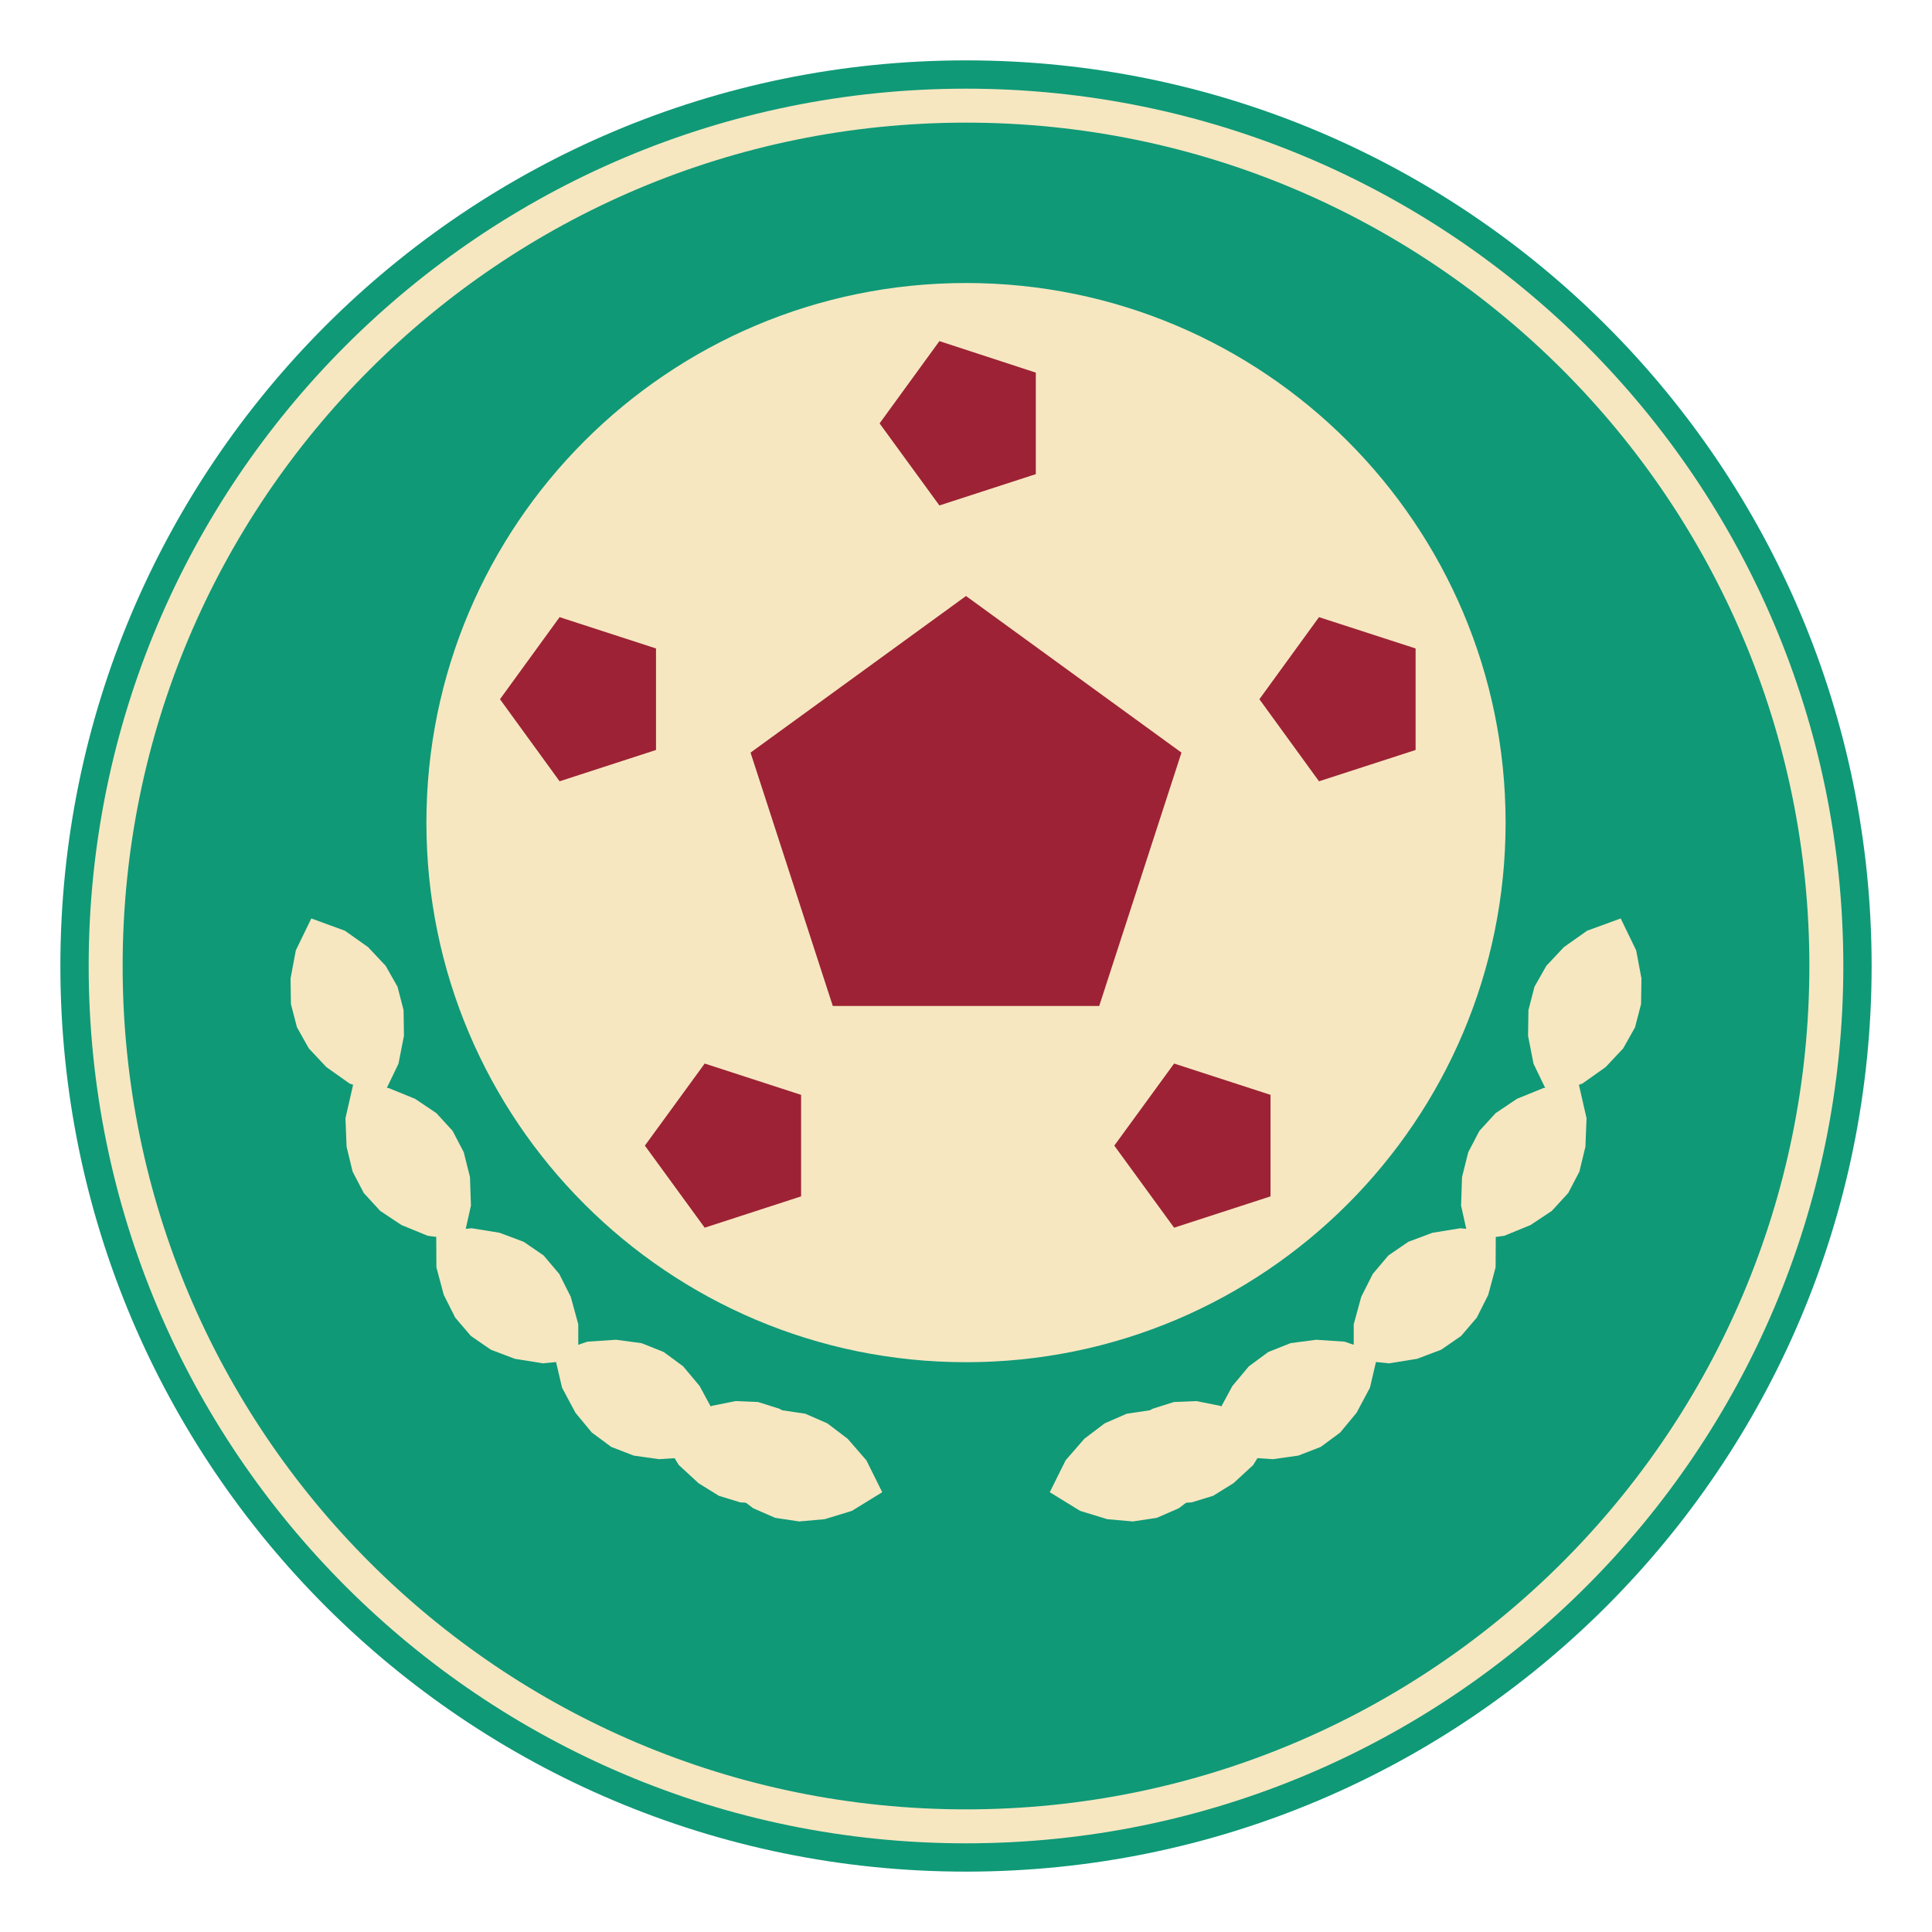
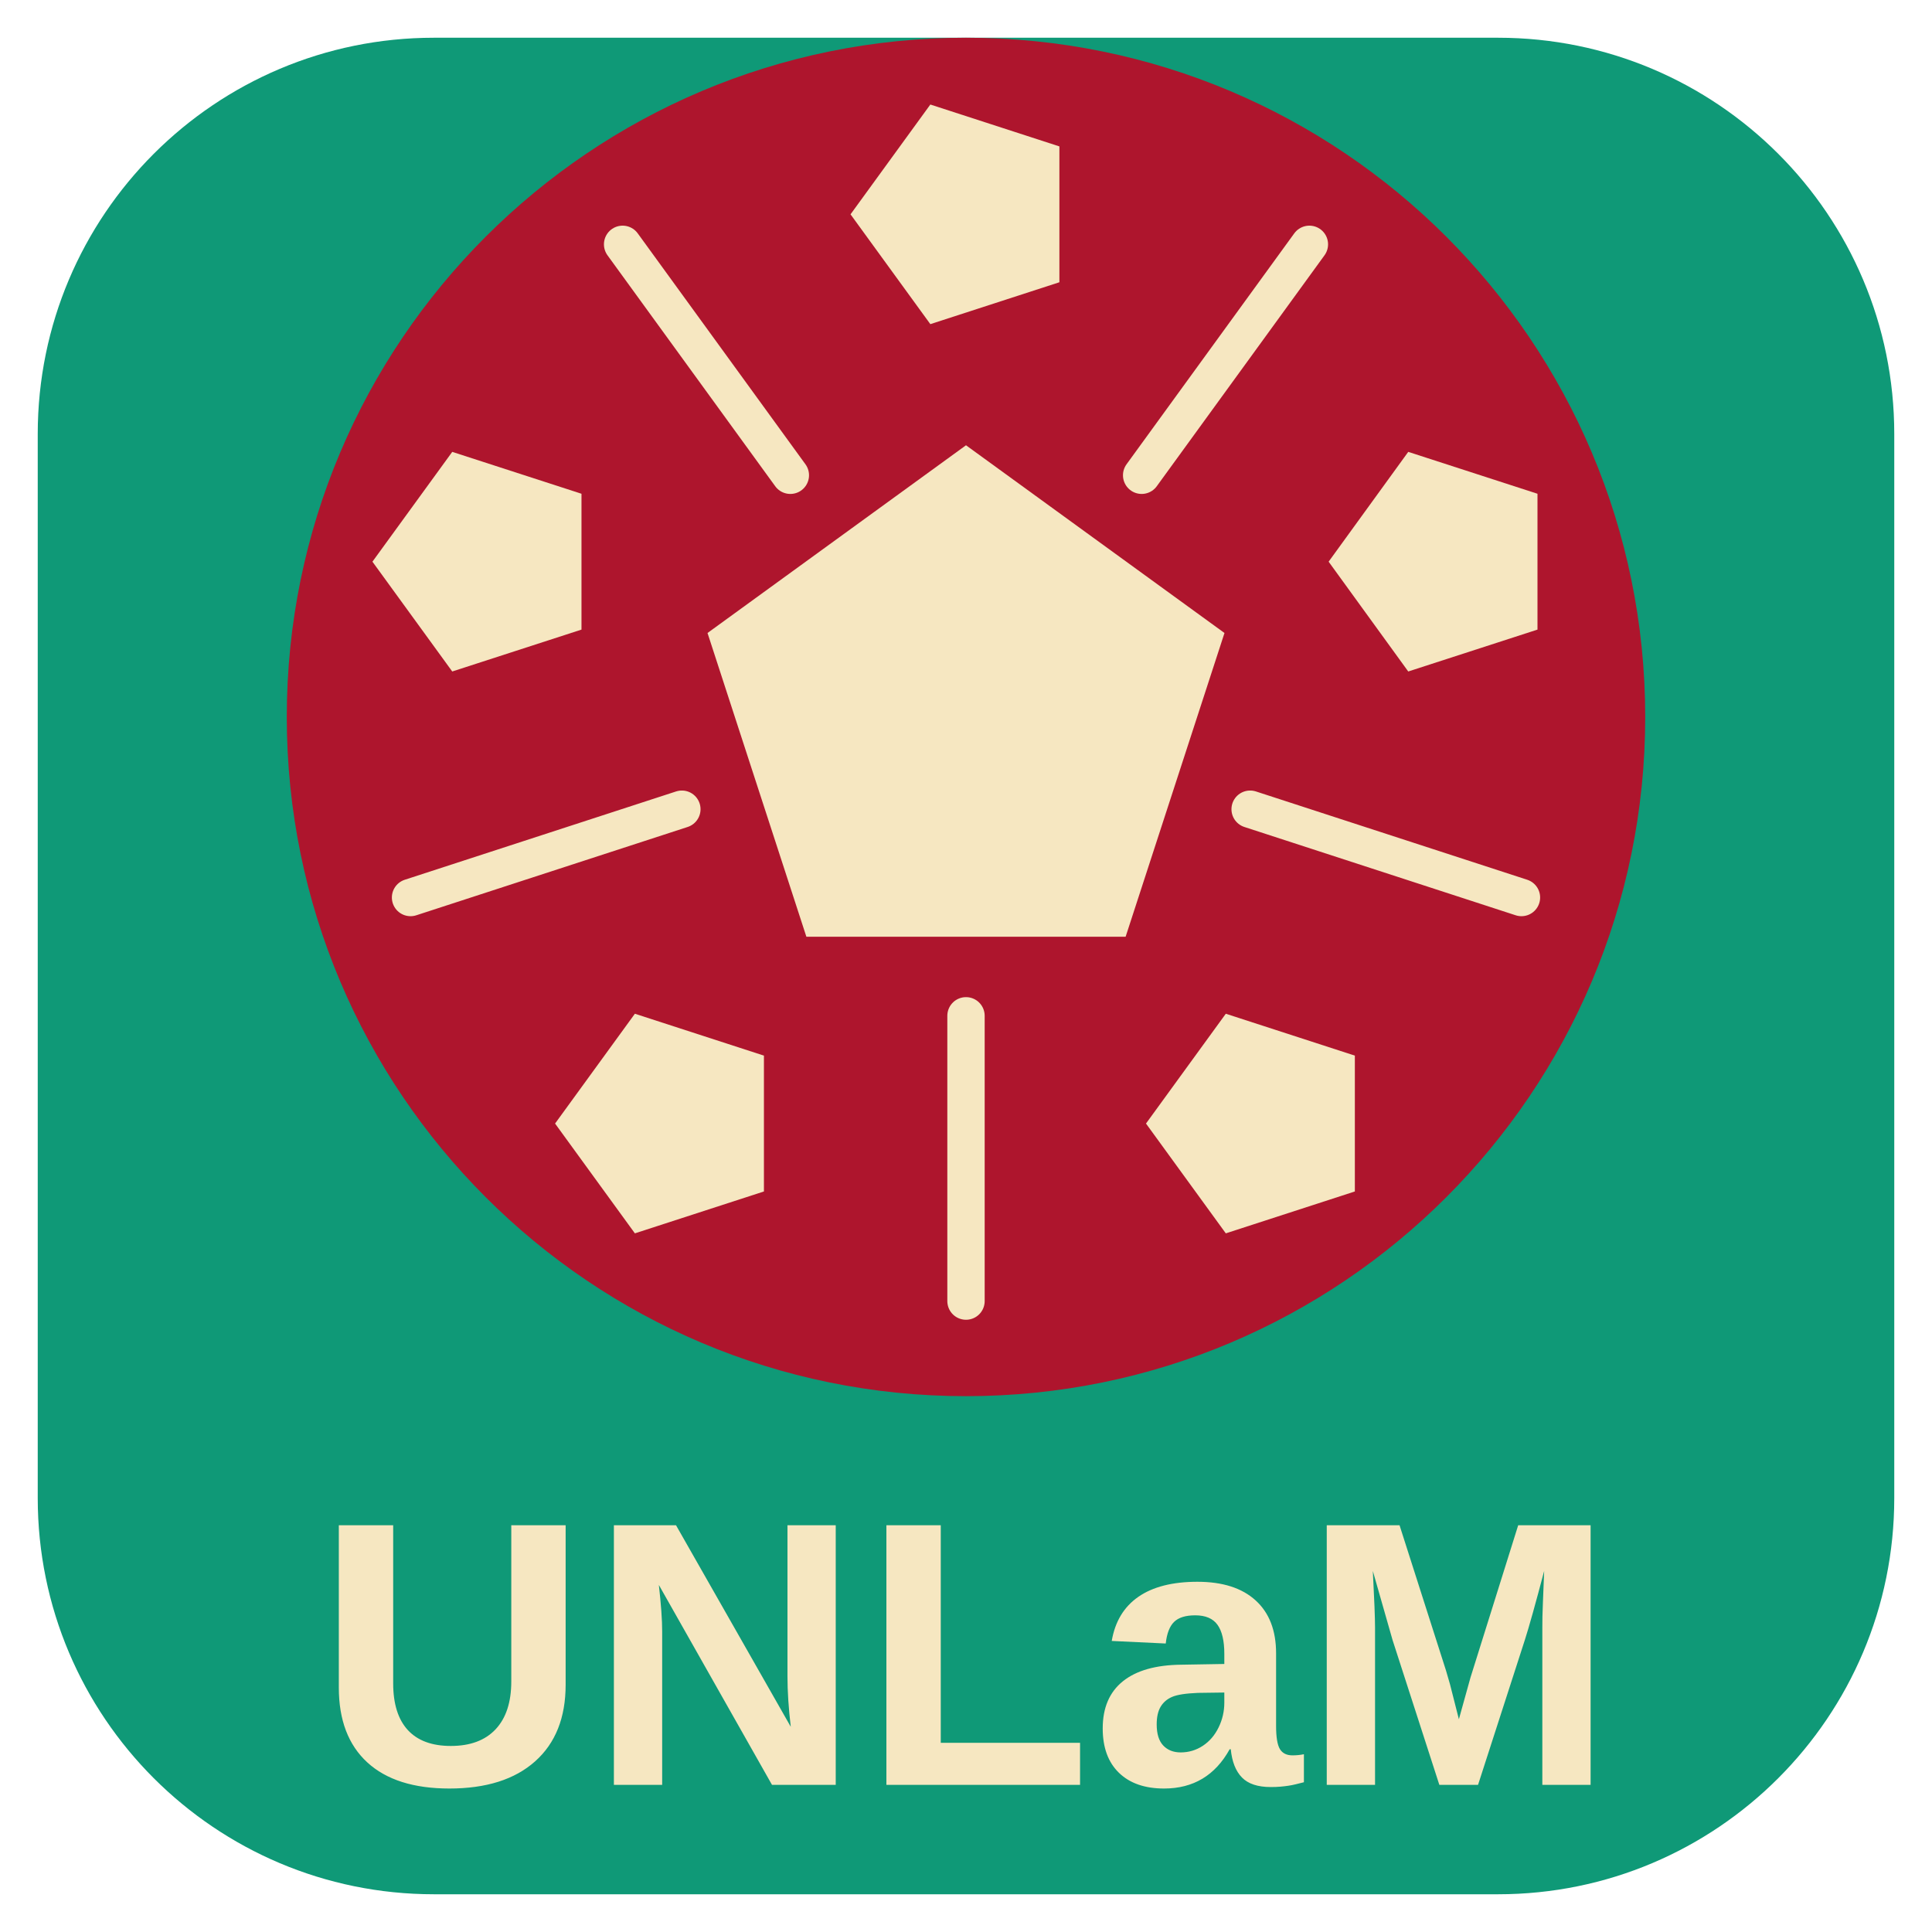
<svg xmlns="http://www.w3.org/2000/svg" viewBox="0 0 1024 1024" width="1024" height="1024">
-   <circle cx="512" cy="512" r="480" fill="#0F9977" />
-   <circle cx="512" cy="512" r="456" fill="none" stroke="#F6E7C1" stroke-width="18" />
-   <circle cx="512" cy="436" r="286" fill="#F6E7C1" />
-   <polygon points="512,315.9 626.2,398.9 582.6,533.2 441.4,533.2 397.8,398.9" fill="#9D2235" />
-   <polygon points="466.2,224.4 497.9,180.8 549,197.5 549,251.3 497.9,267.9" fill="#9D2235" />
-   <polygon points="699.1,327.1 750.3,343.7 750.3,397.5 699.1,414.1 667.5,370.6" fill="#9D2235" />
-   <polygon points="673.4,580.3 673.4,634.1 622.3,650.7 590.6,607.2 622.3,563.7" fill="#9D2235" />
-   <polygon points="424.6,634.1 373.5,650.7 341.8,607.2 373.5,563.7 424.6,580.3" fill="#9D2235" />
-   <polygon points="296.6,414.1 265,370.6 296.6,327.1 347.7,343.7 347.7,397.5" fill="#9D2235" />
-   <polygon points="370.1,762.9 386.1,753 400.6,748.6 414.1,747.4 426.8,749.3 438.5,754.4 449.3,762.6 459.2,774 467.6,790.9 467.6,790.9 451.5,800.8 437.1,805.2 423.6,806.4 410.9,804.5 399.2,799.4 388.4,791.2 378.4,779.9 370.1,762.9" fill="#F6E7C1" />
-   <polygon points="293.6,717.1 311.4,711.1 326.5,710.1 340,711.9 351.8,716.6 362.1,724.2 370.8,734.6 378,747.9 382.3,766.3 382.3,766.3 364.4,772.4 349.3,773.4 335.9,771.5 324,766.9 313.7,759.3 305,748.8 297.9,735.5 293.6,717.1" fill="#F6E7C1" />
-   <polygon points="231.2,652.9 250,651 264.8,653.4 277.6,658.2 288.1,665.4 296.4,675.2 302.5,687.3 306.5,701.9 306.5,720.7 306.5,720.7 287.8,722.6 272.9,720.2 260.2,715.4 249.6,708.1 241.3,698.4 235.2,686.3 231.3,671.7 231.2,652.9" fill="#F6E7C1" />
-   <polygon points="187.3,574.3 206,576.7 220,582.4 231.3,590 239.9,599.4 245.8,610.7 249.1,623.9 249.6,639 245.5,657.4 245.5,657.4 226.7,655 212.8,649.3 201.5,641.8 192.8,632.3 186.9,621 183.7,607.8 183.1,592.7 187.3,574.3" fill="#F6E7C1" />
-   <polygon points="165,486.8 182.8,493.3 195.1,502 204.4,511.9 210.7,523 213.9,535.4 214.1,549 211.2,563.8 203,580.8 203,580.8 185.3,574.3 173,565.6 163.7,555.7 157.4,544.5 154.2,532.2 154,518.6 156.8,503.7 165,486.8" fill="#F6E7C1" />
-   <polygon points="350.5,761.5 364.4,750.6 377.4,745.1 389.9,742.6 401.8,743.1 413.2,746.7 424,753.3 434.3,762.9 443.7,777.9 443.7,777.9 429.7,788.8 416.8,794.4 404.3,796.9 392.4,796.3 381,792.8 370.2,786.1 359.8,776.5 350.5,761.5" fill="#F6E7C1" />
-   <polygon points="556.4,790.9 564.8,774 574.7,762.6 585.5,754.4 597.2,749.3 609.9,747.4 623.4,748.6 637.9,753 653.9,762.9 653.9,762.9 645.6,779.9 635.6,791.2 624.8,799.4 613.1,804.5 600.4,806.4 586.9,805.2 572.5,800.8 556.4,790.9" fill="#F6E7C1" />
-   <polygon points="641.7,766.3 646,747.9 653.2,734.6 661.9,724.2 672.2,716.6 684,711.9 697.5,710.1 712.6,711.1 730.4,717.1 730.4,717.1 726.1,735.5 719,748.8 710.3,759.3 700,766.9 688.1,771.5 674.7,773.4 659.6,772.4 641.7,766.3" fill="#F6E7C1" />
-   <polygon points="717.5,720.7 717.5,701.9 721.5,687.3 727.6,675.2 735.9,665.4 746.4,658.2 759.2,653.4 774,651 792.8,652.9 792.8,652.9 792.7,671.7 788.8,686.3 782.7,698.4 774.4,708.1 763.8,715.4 751.1,720.2 736.2,722.6 717.5,720.7" fill="#F6E7C1" />
-   <polygon points="778.5,657.4 774.4,639 774.9,623.9 778.2,610.7 784.1,599.4 792.7,590 804,582.4 818,576.7 836.7,574.3 836.7,574.3 840.9,592.7 840.3,607.8 837.1,621 831.2,632.3 822.5,641.8 811.2,649.3 797.3,655 778.5,657.4" fill="#F6E7C1" />
-   <polygon points="821,580.8 812.8,563.8 809.9,549 810.1,535.4 813.3,523 819.6,511.9 828.9,502 841.2,493.3 859,486.8 859,486.8 867.2,503.7 870,518.6 869.8,532.2 866.6,544.5 860.3,555.7 851,565.6 838.7,574.3 821,580.8" fill="#F6E7C1" />
-   <polygon points="580.3,777.9 589.7,762.9 600,753.3 610.8,746.7 622.2,743.1 634.1,742.6 646.6,745.1 659.6,750.6 673.5,761.5 673.5,761.5 664.2,776.5 653.8,786.1 643,792.8 631.6,796.3 619.7,796.9 607.2,794.4 594.3,788.8 580.3,777.9" fill="#F6E7C1" />
+   <rect x="20" y="20" width="984" height="984" rx="210" fill="#0F9977" />
+   <circle cx="512" cy="380" r="360" fill="#AE152D" />
+   <line x1="605.1" y1="251.9" x2="694" y2="129.5" stroke="#F6E7C1" stroke-width="19.8" stroke-linecap="round" />
+   <line x1="662.6" y1="428.9" x2="806.4" y2="475.7" stroke="#F6E7C1" stroke-width="19.8" stroke-linecap="round" />
+   <line x1="512" y1="538.4" x2="512" y2="689.6" stroke="#F6E7C1" stroke-width="19.8" stroke-linecap="round" />
+   <line x1="361.4" y1="428.9" x2="217.6" y2="475.7" stroke="#F6E7C1" stroke-width="19.8" stroke-linecap="round" />
+   <line x1="418.9" y1="251.9" x2="330" y2="129.5" stroke="#F6E7C1" stroke-width="19.8" stroke-linecap="round" />
+   <polygon points="512,236 649,335.5 596.6,496.5 427.4,496.5 375,335.5" fill="#F6E7C1" />
+   <polygon points="450.8,113.6 493.1,55.4 561.5,77.6 561.5,149.6 493.1,171.8" fill="#F6E7C1" />
+   <polygon points="746.4,239.5 814.9,261.7 814.9,333.7 746.4,355.9 704.2,297.7" fill="#F6E7C1" />
+   <polygon points="718.1,559.5 718.1,631.5 649.7,653.7 607.4,595.5 649.7,537.3" fill="#F6E7C1" />
+   <polygon points="404.9,631.5 336.5,653.7 294.2,595.5 336.5,537.3 404.9,559.5" fill="#F6E7C1" />
+   <polygon points="239.7,355.9 197.4,297.7 239.7,239.5 308.2,261.7 308.2,333.7" fill="#F6E7C1" />
+   <text x="512" y="946" text-anchor="middle" font-family="Arial, Helvetica, sans-serif" font-weight="700" font-size="200" fill="#F6E7C1">UNLaM</text>
</svg>
